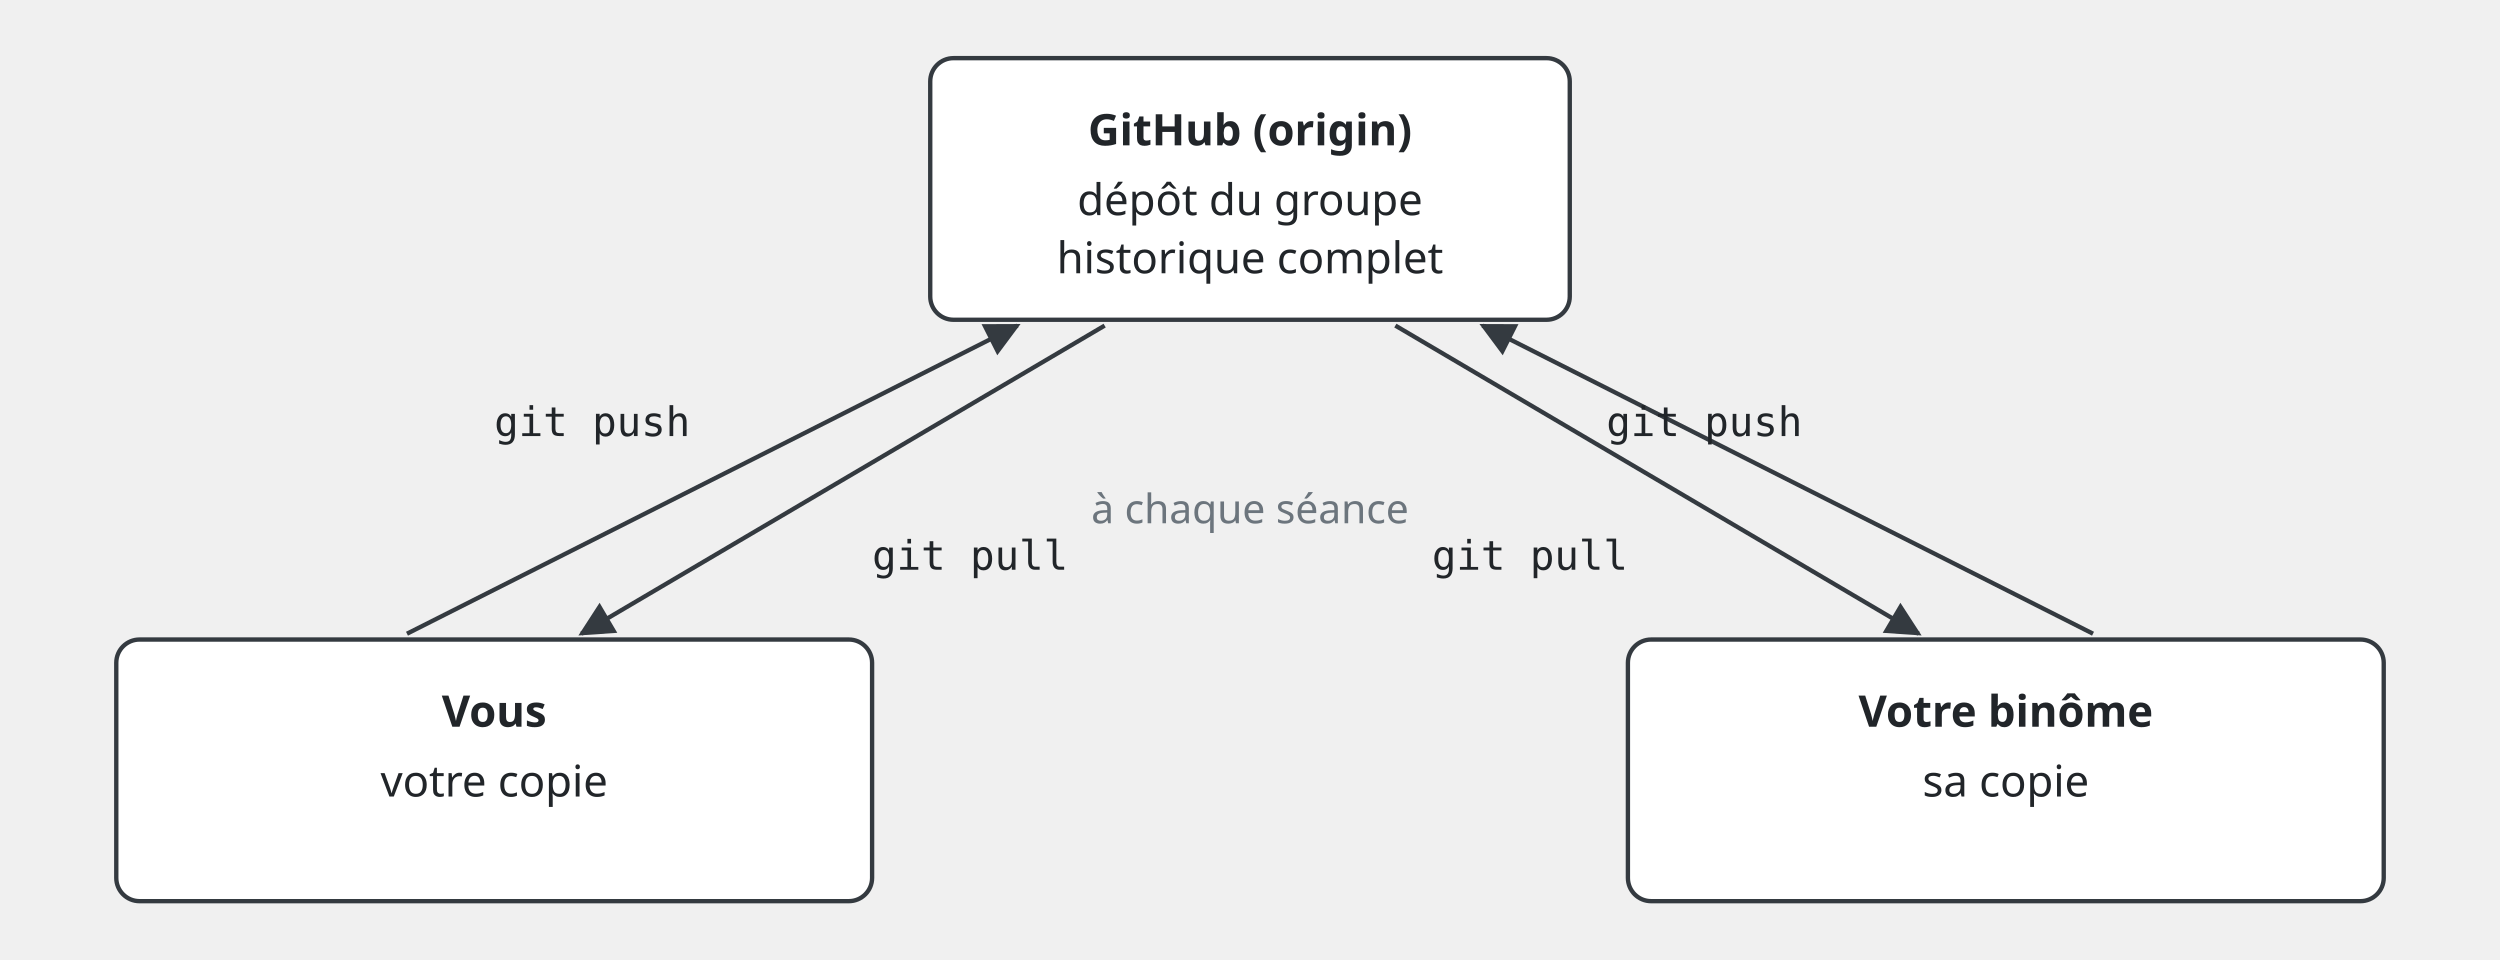
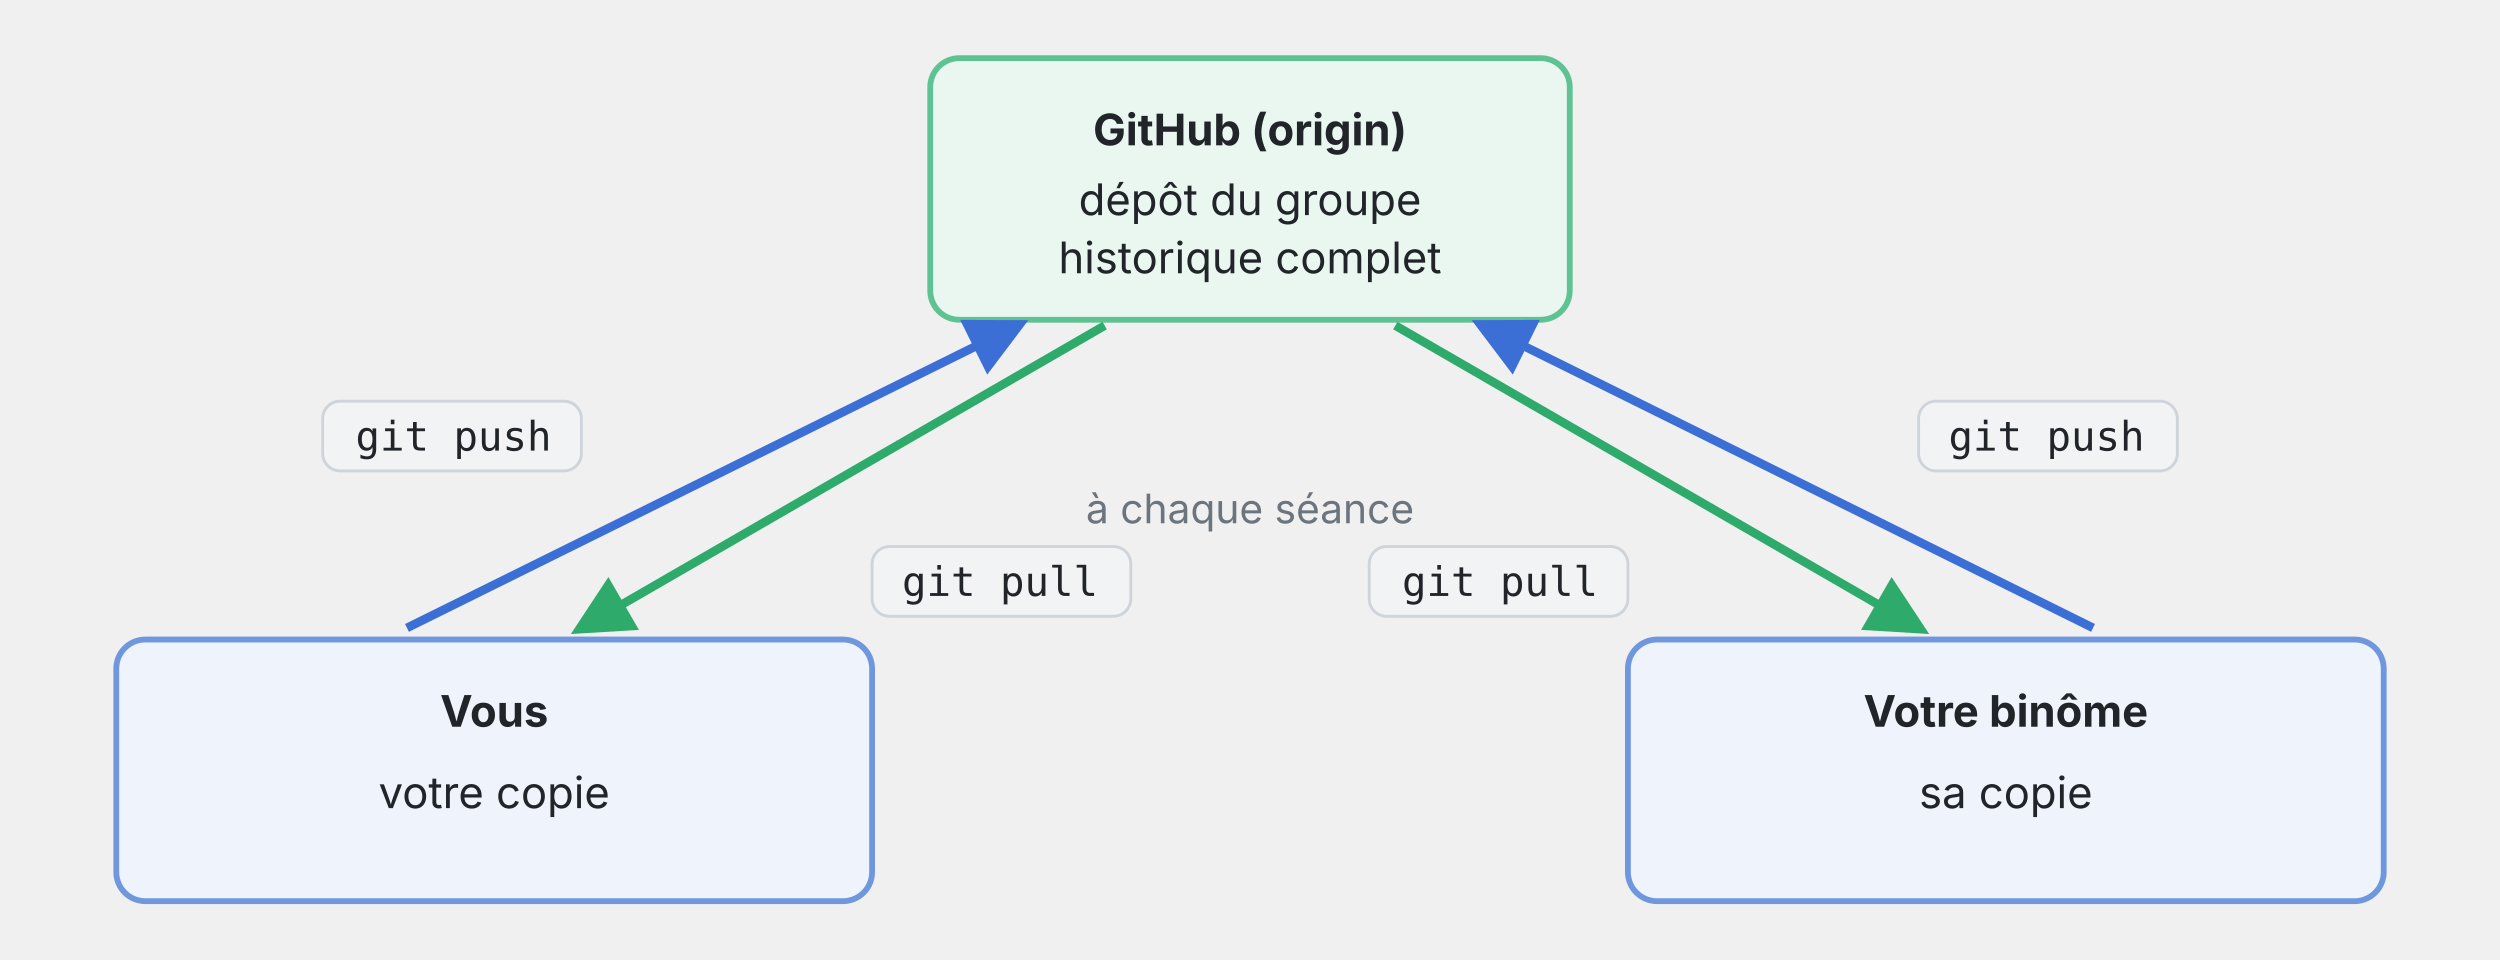
- <svg xmlns="http://www.w3.org/2000/svg" viewBox="0 0 860 330" font-family="system-ui, sans-serif" font-size="15">
+ <svg xmlns="http://www.w3.org/2000/svg" viewBox="0 0 860 330" font-family="system-ui, -apple-system, Segoe UI, sans-serif" font-size="15">
  <defs>
-     <marker id="ar" viewBox="0 0 10 10" refX="9" refY="5" markerWidth="8" markerHeight="8" orient="auto-start-reverse">
-       <path d="M0,0 L10,5 L0,10 z" fill="#343a40" />
+     <marker id="arB" viewBox="0 0 10 10" refX="8" refY="5" markerWidth="7" markerHeight="7" orient="auto-start-reverse">
+       <path d="M0,0 L10,5 L0,10 z" fill="#3b6fd6" />
+     </marker>
+     <marker id="arG" viewBox="0 0 10 10" refX="8" refY="5" markerWidth="7" markerHeight="7" orient="auto-start-reverse">
+       <path d="M0,0 L10,5 L0,10 z" fill="#2eaa6a" />
+     </marker>
+     <marker id="arO" viewBox="0 0 10 10" refX="8" refY="5" markerWidth="7" markerHeight="7" orient="auto-start-reverse">
+       <path d="M0,0 L10,5 L0,10 z" fill="#ef8f2c" />
    </marker>
  </defs>
-   <g stroke="#343a40" stroke-width="1.5" fill="#ffffff">
-     <rect x="320" y="20" width="220" height="90" rx="8" />
-     <rect x="40" y="220" width="260" height="90" rx="8" />
-     <rect x="560" y="220" width="260" height="90" rx="8" />
-   </g>
-   <g fill="#212529" text-anchor="middle">
-     <text x="430" y="50" font-weight="600">GitHub (origin)</text>
-     <text x="430" y="74">dépôt du groupe</text>
-     <text x="430" y="94">historique complet</text>
-     <text x="170" y="250" font-weight="600">Vous</text>
-     <text x="690" y="250" font-weight="600">Votre binôme</text>
-     <text x="170" y="274">votre copie</text>
-     <text x="690" y="274">sa copie</text>
-   </g>
-   <g stroke="#343a40" stroke-width="1.5" fill="none" marker-end="url(#ar)">
-     <line x1="140" y1="218" x2="350" y2="112" />
-     <line x1="380" y1="112" x2="200" y2="218" />
-     <line x1="720" y1="218" x2="510" y2="112" />
-     <line x1="480" y1="112" x2="660" y2="218" />
-   </g>
-   <g fill="#212529" font-family="ui-monospace, monospace" font-size="14">
-     <text x="170" y="150">git push</text>
-     <text x="300" y="196">git pull</text>
-     <text x="620" y="150" text-anchor="end">git push</text>
-     <text x="560" y="196" text-anchor="end">git pull</text>
-   </g>
+   <rect x="320" y="20" width="220" height="90" rx="10" fill="#eaf7f0" stroke="#5fc292" stroke-width="2" />
+   <text x="430" y="50" fill="#212529" text-anchor="middle" font-weight="700">GitHub (origin)</text>
+   <text x="430" y="74" fill="#212529" text-anchor="middle">dépôt du groupe</text>
+   <text x="430" y="94" fill="#212529" text-anchor="middle">historique complet</text>
+   <rect x="40" y="220" width="260" height="90" rx="10" fill="#eef3fc" stroke="#6f97dd" stroke-width="2" />
+   <text x="170" y="250" fill="#212529" text-anchor="middle" font-weight="700">Vous</text>
+   <rect x="560" y="220" width="260" height="90" rx="10" fill="#eef3fc" stroke="#6f97dd" stroke-width="2" />
+   <text x="690" y="250" fill="#212529" text-anchor="middle" font-weight="700">Votre binôme</text>
+   <text x="170" y="278" fill="#212529" text-anchor="middle">votre copie</text>
+   <text x="690" y="278" fill="#212529" text-anchor="middle">sa copie</text>
+   <line x1="140" y1="216" x2="350" y2="112" stroke="#3b6fd6" stroke-width="3" marker-end="url(#arB)" />
+   <line x1="380" y1="112" x2="200" y2="216" stroke="#2eaa6a" stroke-width="3" marker-end="url(#arG)" />
+   <line x1="720" y1="216" x2="510" y2="112" stroke="#3b6fd6" stroke-width="3" marker-end="url(#arB)" />
+   <line x1="480" y1="112" x2="660" y2="216" stroke="#2eaa6a" stroke-width="3" marker-end="url(#arG)" />
+   <rect x="111" y="138" width="89" height="24" rx="6" fill="#f1f3f5" stroke="#ced4da" />
+   <text x="156" y="155" fill="#212529" text-anchor="middle" font-family="ui-monospace, SFMono-Regular, Menlo, monospace" font-size="14">git push</text>
+   <rect x="300" y="188" width="89" height="24" rx="6" fill="#f1f3f5" stroke="#ced4da" />
+   <text x="344" y="205" fill="#212529" text-anchor="middle" font-family="ui-monospace, SFMono-Regular, Menlo, monospace" font-size="14">git pull</text>
+   <rect x="660" y="138" width="89" height="24" rx="6" fill="#f1f3f5" stroke="#ced4da" />
+   <text x="704" y="155" fill="#212529" text-anchor="middle" font-family="ui-monospace, SFMono-Regular, Menlo, monospace" font-size="14">git push</text>
+   <rect x="471" y="188" width="89" height="24" rx="6" fill="#f1f3f5" stroke="#ced4da" />
+   <text x="516" y="205" fill="#212529" text-anchor="middle" font-family="ui-monospace, SFMono-Regular, Menlo, monospace" font-size="14">git pull</text>
  <text x="430" y="180" fill="#6c757d" text-anchor="middle" font-size="14">à chaque séance</text>
</svg>
